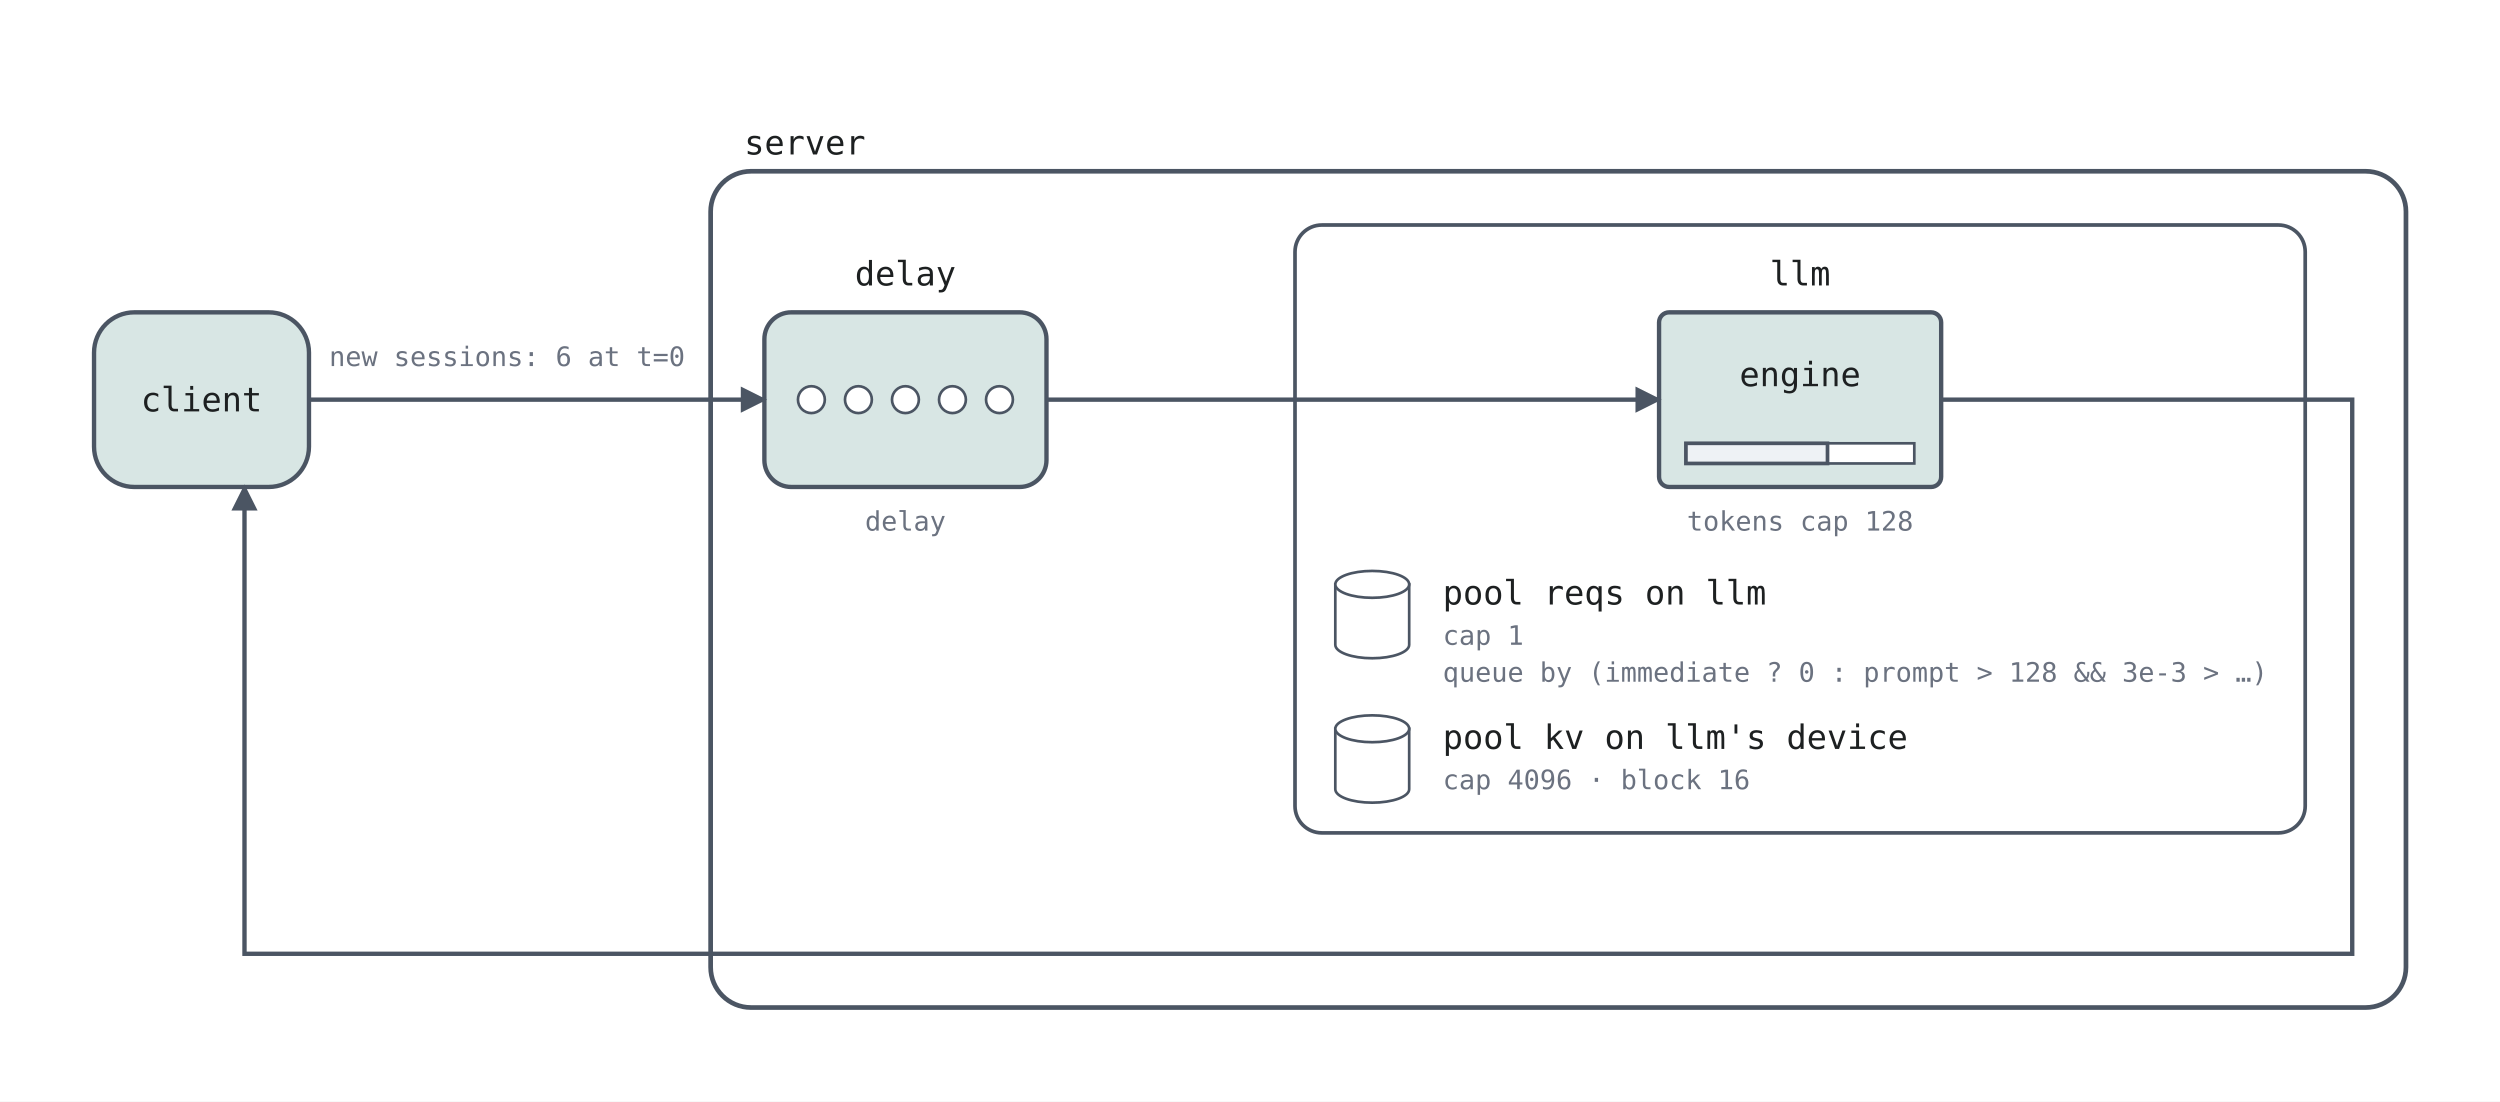
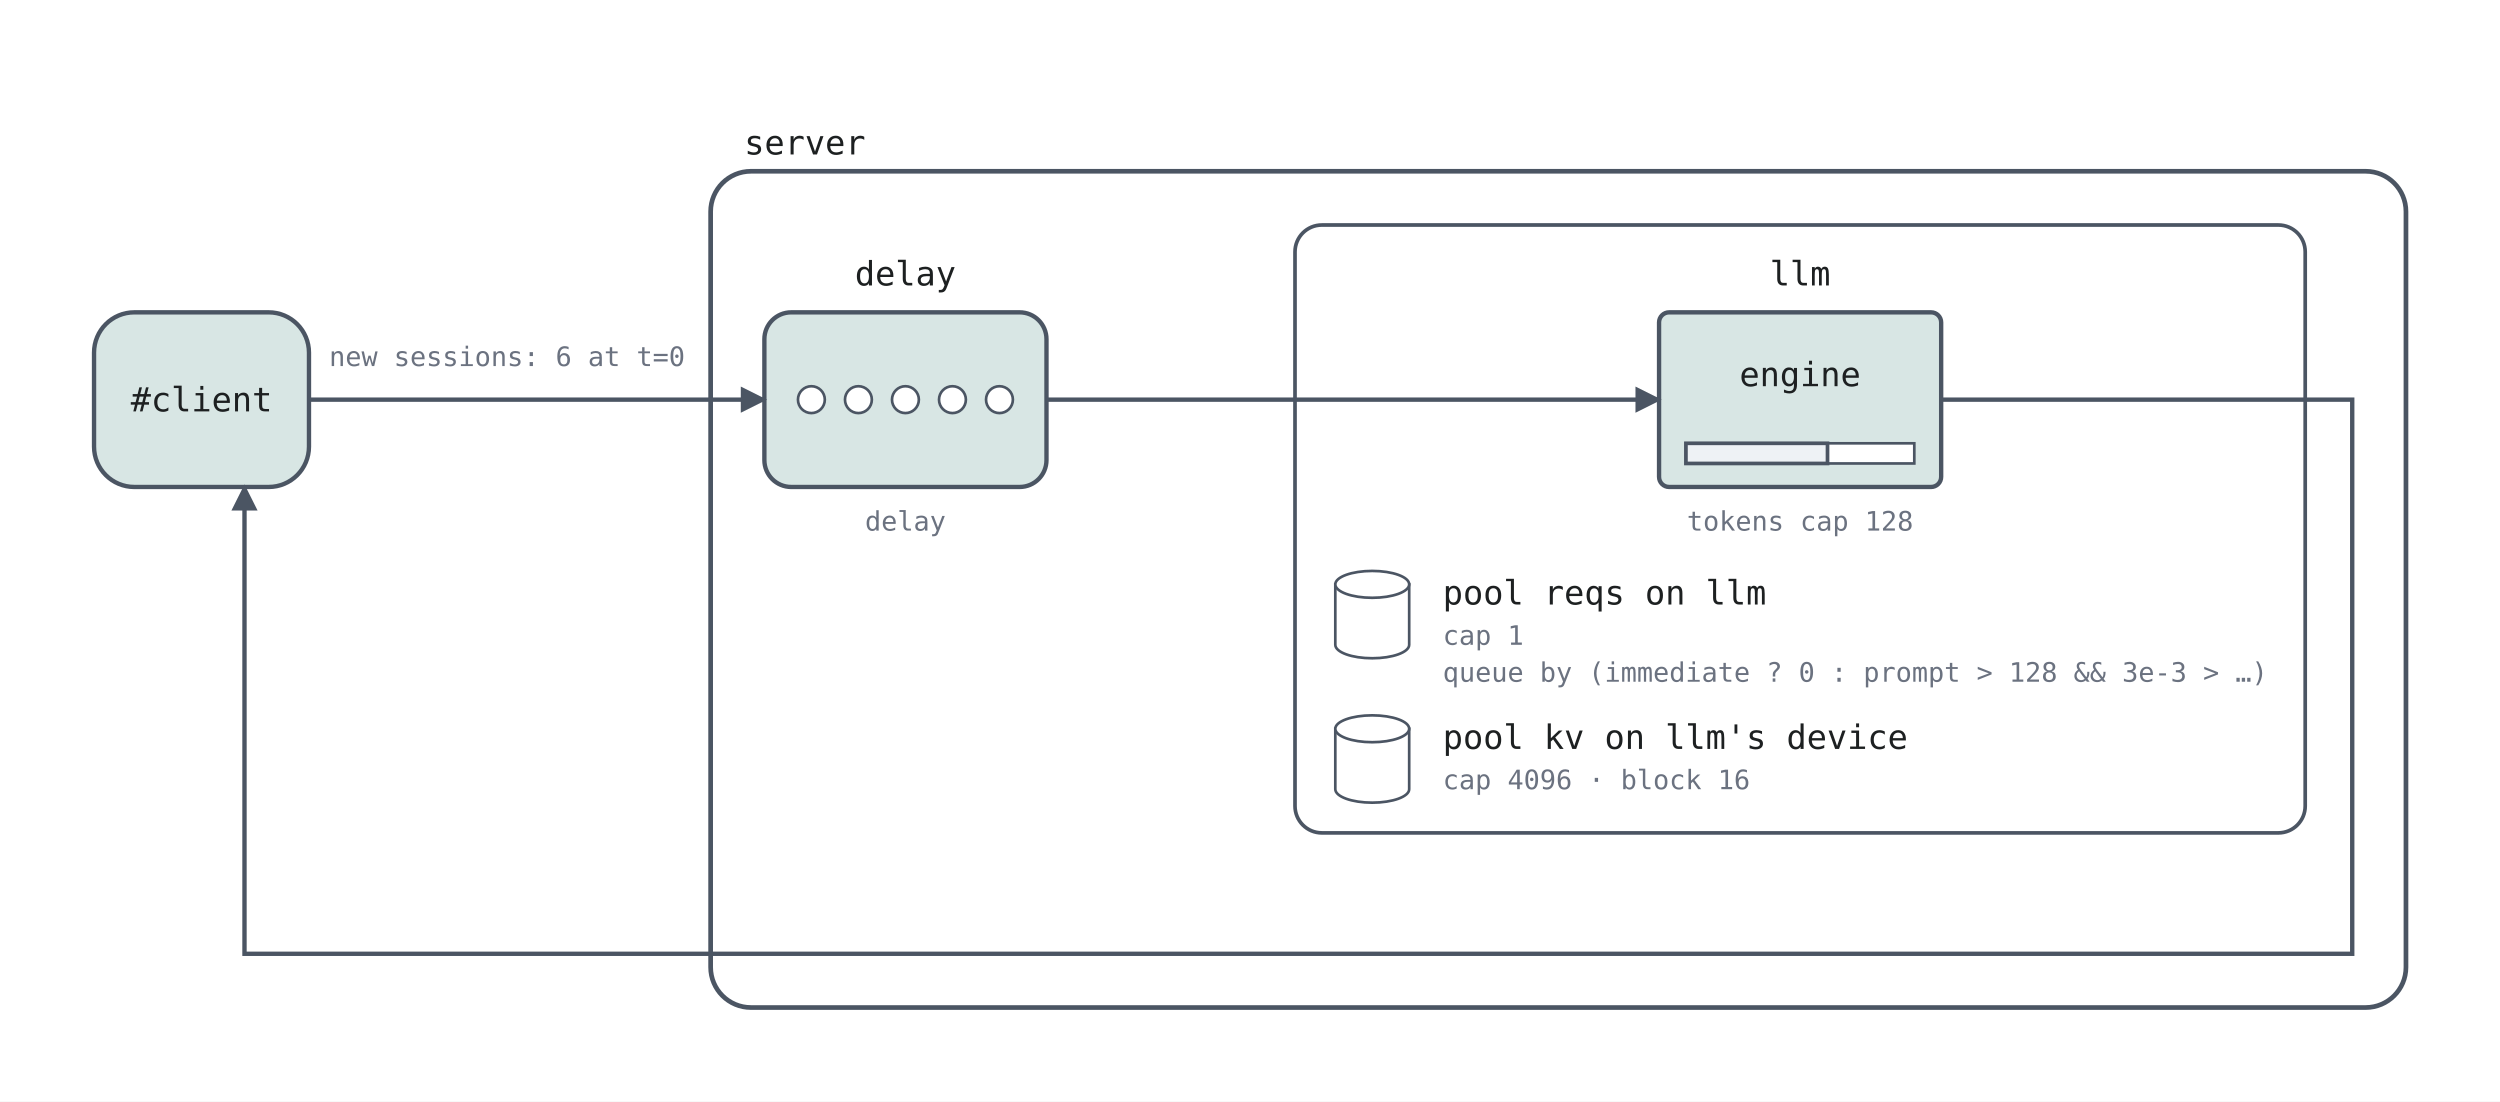
<svg xmlns="http://www.w3.org/2000/svg" width="744.4" height="328" viewBox="0 0 744.4 328" role="img">
  <style>
  text { font-family: ui-monospace, "SF Mono", Menlo, Consolas, monospace; }
  @media (prefers-color-scheme: dark) {
    text { fill: #e8e6e3; } text.dim { fill: #9aa4b2; }
    .bg { fill:#14171a }
    .solid { fill:#232a31;stroke:#b6bfcc }
    .cached { fill:#33302a }
    .instance { fill:#1a1f24;stroke:#b6bfcc }
    .frame { stroke:#b6bfcc }
    .server { stroke:#b6bfcc }
    .enclosure { stroke:#9aa4b2 }
    .station { fill:#26403d;stroke:#b6bfcc }
    .cell { fill:#14171a;stroke:#b6bfcc }
    .rail { stroke:#b6bfcc }
    .flow { stroke:#b6bfcc }
    .back { stroke:#b6bfcc }
    .poster { fill:#b6bfcc }
    .relation { stroke:#9aa4b2 }
  }
</style>
  <defs>
    <marker id="a" viewBox="0 0 10 10" refX="9" refY="5" markerWidth="6" markerHeight="6" orient="auto-start-reverse">
      <path d="M0 0 L10 5 L0 10 z" fill="context-stroke" />
    </marker>
  </defs>
  <rect class="bg" fill="#ffffff" x="0" y="0" width="744.4" height="328" />
  <rect class="server" fill="none" stroke="#4b5563" stroke-width="1.4" data-role="server" x="211.6" y="51" width="504.8" height="249" rx="12" />
  <rect class="frame" fill="none" stroke="#4b5563" stroke-width="1.1" x="385.6" y="67" width="300.8" height="181" rx="8" />
  <g data-pool="reqs" data-role="drum">
    <path class="cell" fill="#ffffff" stroke="#4b5563" stroke-width=".8" d="M 397.6 174 L 397.6 192 A 11 4 0 0 0 419.6 192 L 419.6 174 Z" />
    <ellipse class="cell" fill="#ffffff" stroke="#4b5563" stroke-width=".8" cx="408.6" cy="174" rx="11" ry="4" />
  </g>
  <text x="429.6" y="180" text-anchor="start" font-size="10" fill="#1d2021">pool reqs on llm</text>
  <text x="429.6" y="192" text-anchor="start" font-size="8" fill="#6b7280" class="dim">cap 1</text>
  <text x="429.6" y="203" text-anchor="start" font-size="8" fill="#6b7280" class="dim">queue by (immediate ? 0 : prompt &gt; 128 &amp;&amp; 3e-3 &gt; …)</text>
  <g data-pool="kv" data-role="drum">
    <path class="cell" fill="#ffffff" stroke="#4b5563" stroke-width=".8" d="M 397.6 217 L 397.6 235 A 11 4 0 0 0 419.6 235 L 419.6 217 Z" />
    <ellipse class="cell" fill="#ffffff" stroke="#4b5563" stroke-width=".8" cx="408.6" cy="217" rx="11" ry="4" />
  </g>
  <text x="429.6" y="223" text-anchor="start" font-size="10" fill="#1d2021">pool kv on llm's device</text>
  <text x="429.6" y="235" text-anchor="start" font-size="8" fill="#6b7280" class="dim">cap 4096 · block 16</text>
  <g data-node="delay" data-stage="delay">
    <rect class="station" fill="#d8e6e4" stroke="#4b5563" stroke-width="1.3" x="227.6" y="93" width="84" height="52" rx="8" />
    <circle class="cell" fill="#ffffff" stroke="#4b5563" stroke-width=".8" cx="241.6" cy="119" r="4" />
    <circle class="cell" fill="#ffffff" stroke="#4b5563" stroke-width=".8" cx="255.6" cy="119" r="4" />
    <circle class="cell" fill="#ffffff" stroke="#4b5563" stroke-width=".8" cx="269.6" cy="119" r="4" />
    <circle class="cell" fill="#ffffff" stroke="#4b5563" stroke-width=".8" cx="283.6" cy="119" r="4" />
    <circle class="cell" fill="#ffffff" stroke="#4b5563" stroke-width=".8" cx="297.6" cy="119" r="4" />
  </g>
  <text x="269.6" y="85" text-anchor="middle" font-size="10" fill="#1d2021">delay</text>
  <text x="269.6" y="158" text-anchor="middle" font-size="8" fill="#6b7280" class="dim">delay</text>
  <g data-node="llm" data-stage="llm">
    <rect class="station" fill="#d8e6e4" stroke="#4b5563" stroke-width="1.3" x="494" y="93" width="84" height="52" rx="3" />
    <rect class="cell" fill="#ffffff" stroke="#4b5563" stroke-width=".8" x="502" y="132" width="68" height="6" />
    <rect class="solid" fill="#eef2f5" stroke="#4b5563" stroke-width="1.1" data-role="budget" x="502" y="132" width="42.16" height="6" />
    <text x="536" y="115" text-anchor="middle" font-size="10" fill="#1d2021">engine</text>
  </g>
  <text x="536" y="85" text-anchor="middle" font-size="10" fill="#1d2021">llm</text>
  <text x="536" y="158" text-anchor="middle" font-size="8" fill="#6b7280" class="dim">tokens cap 128</text>
-   <g data-node="client" data-role="client">
+   <g data-node="#client" data-role="client">
    <rect class="station" fill="#d8e6e4" stroke="#4b5563" stroke-width="1.3" x="28" y="93" width="64" height="52" rx="12" />
-     <text x="60" y="122.5" text-anchor="middle" font-size="10" fill="#1d2021">client</text>
+     <text x="60" y="122.5" text-anchor="middle" font-size="10" fill="#1d2021">#client</text>
  </g>
-   <path class="flow" fill="none" stroke="#4b5563" stroke-width="1.3" data-role="arrival" data-from="client" data-to="delay" d="M92 119 L227.6 119" marker-end="url(#a)" />
+   <path class="flow" fill="none" stroke="#4b5563" stroke-width="1.3" data-role="arrival" data-from="#client" data-to="delay" d="M92 119 L227.6 119" marker-end="url(#a)" />
  <text x="98" y="109" text-anchor="start" font-size="8" fill="#6b7280" class="dim">new sessions: 6 at t=0</text>
  <path class="flow" fill="none" stroke="#4b5563" stroke-width="1.3" data-role="flow" data-from="delay" data-to="llm" d="M311.6 119 L494 119" marker-end="url(#a)" />
-   <path class="flow" fill="none" stroke="#4b5563" stroke-width="1.3" data-role="exit" data-from="llm" data-to="client" d="M578 119 L700.4 119 L700.4 284 L72.8 284 L72.8 145" marker-end="url(#a)" />
+   <path class="flow" fill="none" stroke="#4b5563" stroke-width="1.3" data-role="exit" data-from="llm" data-to="#client" d="M578 119 L700.4 119 L700.4 284 L72.8 284 L72.8 145" marker-end="url(#a)" />
  <text x="221.6" y="46" text-anchor="start" font-size="10" fill="#1d2021">server</text>
</svg>
